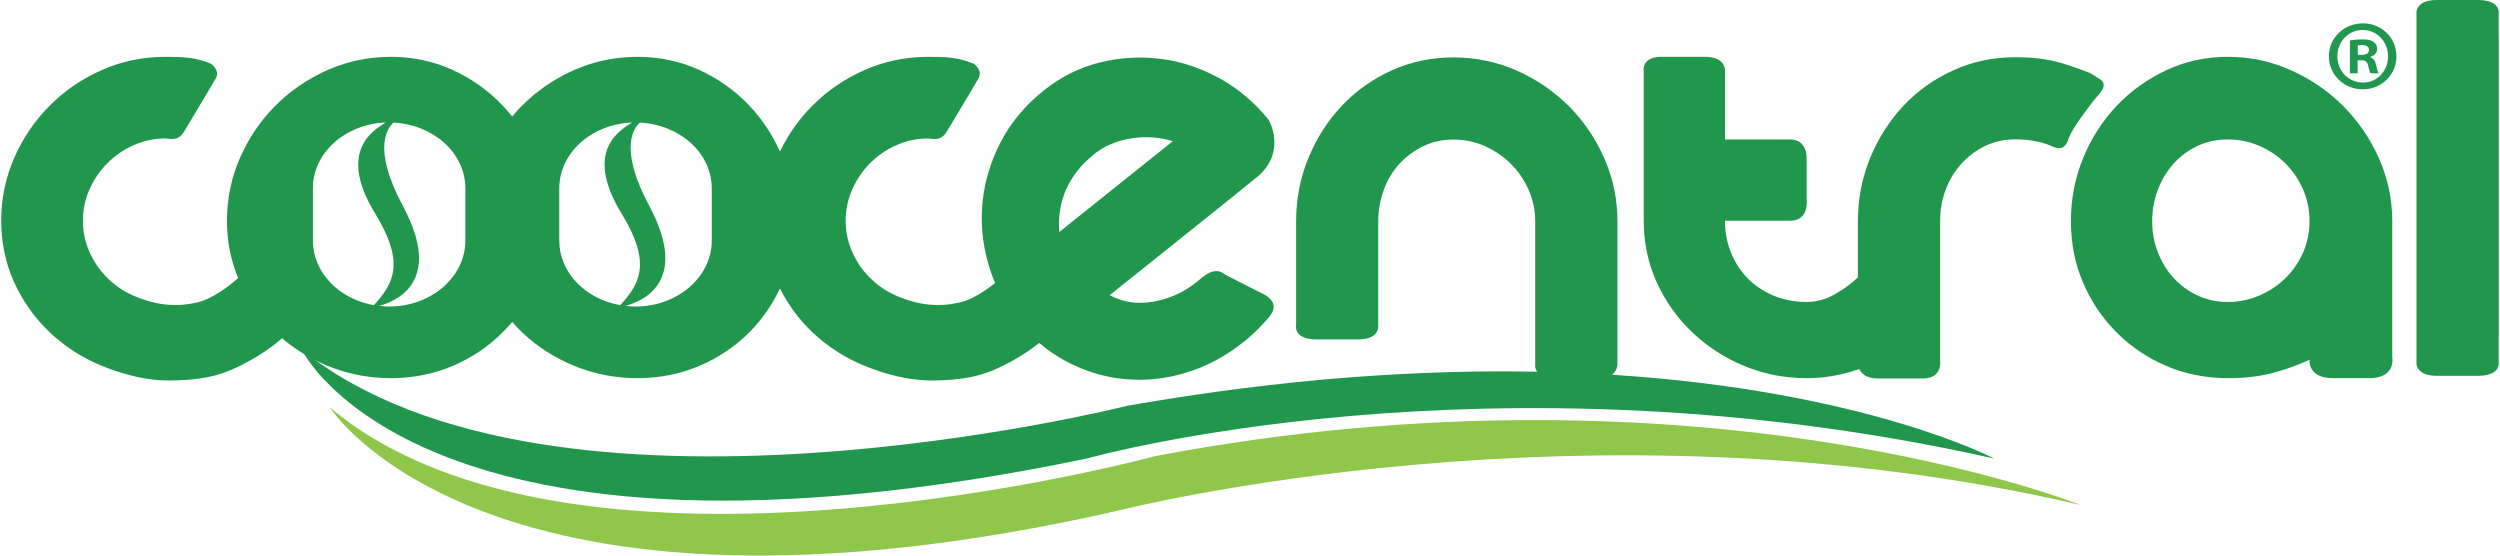
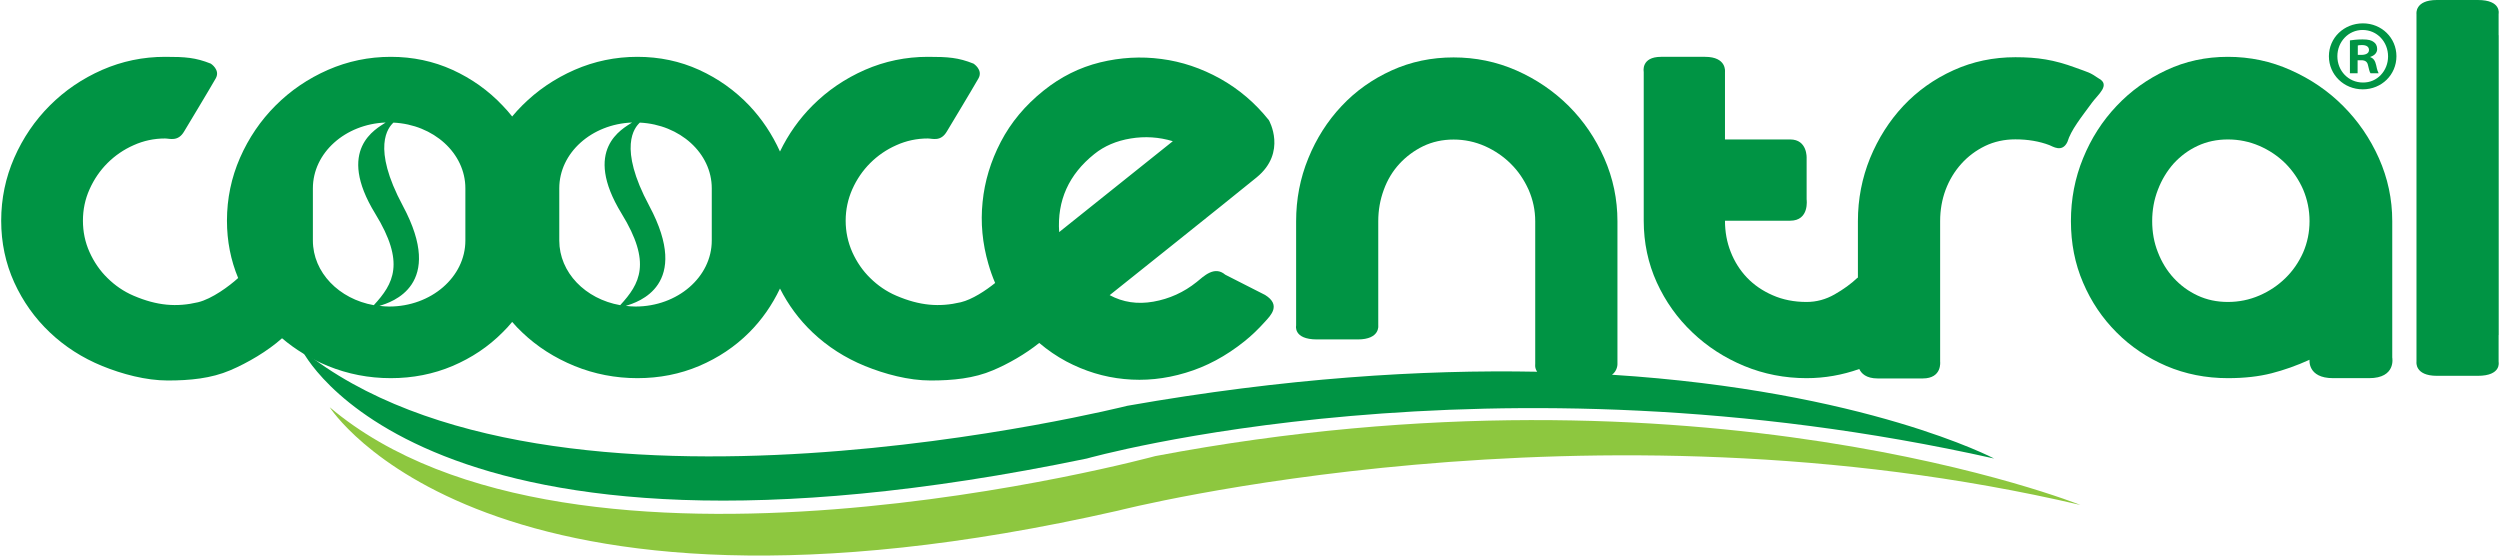
<svg xmlns="http://www.w3.org/2000/svg" xml:space="preserve" width="225px" height="50px" version="1.1" style="shape-rendering:geometricPrecision; text-rendering:geometricPrecision; image-rendering:optimizeQuality; fill-rule:evenodd; clip-rule:evenodd" viewBox="0 0 256.66 57.09">
  <defs>
    <style type="text/css">
   
-     .fil1 {fill:#21974E;fill-rule:nonzero}
-     .fil0 {fill:#8FC74A;fill-rule:nonzero}
+     .fil1 {fill:#009444;fill-rule:nonzero}
+     .fil0 {fill:#8DC73F;fill-rule:nonzero}
   
  </style>
  </defs>
  <g id="Capa_x0020_1">
    <path class="fil0" d="M213.66 51.89c0,0 -38.97,-15.65 -95.07,-5.02 0,0 -59.64,16.25 -84.83,-5.02 0,0 16.03,25.39 80.99,10.63 0,0 48.42,-12.4 98.91,-0.59z" />
    <path class="fil1" d="M228.82 5.84c2.26,0 4.42,0.45 6.46,1.37 2.04,0.91 3.84,2.13 5.38,3.68 1.54,1.54 2.77,3.33 3.68,5.37 0.91,2.05 1.37,4.2 1.37,6.46l0 14.02c0,0 0.42,2.12 -2.38,2.12 -2.81,0 -1.04,0 -3.7,0 -2.65,0 -2.42,-1.89 -2.42,-1.89 -1.32,0.6 -2.62,1.06 -3.91,1.39 -1.29,0.33 -2.78,0.5 -4.48,0.5 -2.26,0 -4.37,-0.42 -6.32,-1.25 -1.95,-0.84 -3.66,-1.98 -5.12,-3.45 -1.46,-1.46 -2.61,-3.16 -3.44,-5.11 -0.84,-1.95 -1.25,-4.06 -1.25,-6.33 0,-2.26 0.41,-4.41 1.25,-6.46 0.83,-2.04 1.98,-3.83 3.44,-5.37 1.46,-1.55 3.17,-2.77 5.12,-3.68 1.95,-0.92 4.06,-1.37 6.32,-1.37zm0 8.49l0 0c-1.13,0 -2.17,0.22 -3.11,0.66 -0.95,0.44 -1.76,1.05 -2.46,1.81 -0.69,0.78 -1.23,1.67 -1.62,2.69 -0.4,1.03 -0.59,2.1 -0.59,3.23 0,1.14 0.19,2.21 0.59,3.21 0.39,1.01 0.93,1.89 1.62,2.64 0.7,0.76 1.51,1.36 2.46,1.8 0.94,0.44 1.98,0.66 3.11,0.66 1.13,0 2.21,-0.22 3.23,-0.66 1.02,-0.44 1.92,-1.04 2.69,-1.8 0.77,-0.75 1.37,-1.63 1.82,-2.64 0.43,-1 0.65,-2.07 0.65,-3.21 0,-1.13 -0.22,-2.2 -0.65,-3.23 -0.45,-1.02 -1.05,-1.91 -1.82,-2.69 -0.77,-0.76 -1.67,-1.37 -2.69,-1.81 -1.02,-0.44 -2.1,-0.66 -3.23,-0.66z" />
    <path class="fil1" d="M215.53 8.05c-0.94,-0.64 -0.97,-0.58 -2.38,-1.1 -2.2,-0.81 -3.87,-1.07 -6.17,-1.07 -2.26,0 -4.38,0.44 -6.36,1.34 -1.99,0.9 -3.7,2.12 -5.15,3.66 -1.44,1.54 -2.58,3.33 -3.42,5.37 -0.83,2.05 -1.25,4.2 -1.25,6.47l0 5.84 -0.03 -0.03c-0.66,0.63 -1.45,1.2 -2.36,1.72 -0.91,0.52 -1.87,0.78 -2.88,0.78 -1.29,0 -2.45,-0.23 -3.49,-0.69 -1.04,-0.45 -1.92,-1.06 -2.64,-1.81 -0.72,-0.76 -1.28,-1.64 -1.67,-2.64 -0.4,-1.01 -0.59,-2.08 -0.59,-3.21 0,0 4.7,0 6.7,0 2,0 1.69,-2.19 1.69,-2.19l0 -4.25c0,0 0.1,-1.91 -1.69,-1.91 -1.79,0 -6.7,0 -6.7,0l0 -6.95c0,0 0.2,-1.54 -2.05,-1.54 -2.26,0 -2.41,0 -4.51,0 -2.1,0 -1.79,1.54 -1.79,1.54l0 15.3c0,2.26 0.45,4.38 1.34,6.34 0.9,1.97 2.12,3.68 3.66,5.14 1.54,1.47 3.31,2.61 5.33,3.45 2.01,0.83 4.15,1.25 6.41,1.25 1.86,0 3.66,-0.32 5.41,-0.94 0.21,0.45 0.7,0.97 1.89,0.97 2.08,0 2.6,0 4.63,0 2.02,0 1.79,-1.74 1.79,-1.74l0 -14.43c0,-1.14 0.19,-2.21 0.56,-3.21 0.38,-1.01 0.92,-1.9 1.61,-2.67 0.69,-0.77 1.51,-1.38 2.45,-1.84 0.94,-0.45 1.98,-0.68 3.11,-0.68 1.29,0 2.46,0.2 3.49,0.59 0.33,0.12 1.32,0.82 1.86,-0.33 0.38,-1.24 1.39,-2.48 2.54,-4.05 0.6,-0.82 1.93,-1.81 0.66,-2.48z" />
    <path class="fil1" d="M256.64 34.43l0.01 0 0 -30.81 -0.01 0 0 -2.19c0,0 0.32,-1.43 -2.14,-1.43 -2.45,0 -1.89,0 -4.2,0 -2.3,0 -2.1,1.43 -2.1,1.43l0 35.76c0,0 -0.2,1.43 2.1,1.43 2.31,0 1.75,0 4.2,0 2.46,0 2.14,-1.43 2.14,-1.43l0 -2.76z" />
    <path class="fil1" d="M165.53 38.51c0.57,-0.42 0.56,-1.08 0.56,-1.08l0 -14.69c0,-2.27 -0.45,-4.42 -1.35,-6.47 -0.9,-2.04 -2.11,-3.83 -3.65,-5.37 -1.55,-1.54 -3.34,-2.76 -5.38,-3.66 -2.05,-0.9 -4.2,-1.34 -6.46,-1.34 -2.27,0 -4.39,0.44 -6.37,1.34 -1.98,0.9 -3.7,2.12 -5.14,3.66 -1.45,1.54 -2.59,3.33 -3.42,5.37 -0.84,2.05 -1.25,4.2 -1.25,6.47l0 10.71c0,0 -0.32,1.43 2.14,1.43 2.46,0 1.89,0 4.2,0 2.3,0 2.1,-1.43 2.1,-1.43l0 -10.71c0,-1.14 0.19,-2.21 0.57,-3.24 0.37,-1.02 0.91,-1.91 1.6,-2.66 0.69,-0.75 1.51,-1.36 2.45,-1.82 0.95,-0.45 1.98,-0.68 3.12,-0.68 1.13,0 2.21,0.23 3.23,0.68 1.02,0.46 1.91,1.07 2.66,1.82 0.76,0.75 1.36,1.64 1.82,2.66 0.45,1.03 0.68,2.1 0.68,3.24l0 14.69c0,0 -0.07,0.39 0.2,0.77 -11.83,-0.23 -25.87,0.64 -42.12,3.5 0,0 -59.14,14.91 -84.83,-5.76 0,0 12.11,25.4 80.67,11.18 0,0 41.21,-11.66 93.24,0 0,0 -13.17,-6.95 -39.27,-8.61z" />
    <path class="fil1" d="M246.14 5.78c0,1.9 -1.52,3.4 -3.46,3.4 -1.94,0 -3.48,-1.5 -3.48,-3.4 0,-1.89 1.54,-3.38 3.5,-3.38 1.92,0 3.44,1.49 3.44,3.38zm-6.07 0l0 0c0,1.5 1.13,2.7 2.63,2.7 1.46,0.02 2.58,-1.2 2.58,-2.68 0,-1.5 -1.12,-2.72 -2.62,-2.72 -1.46,0 -2.59,1.22 -2.59,2.7zm2.08 1.75l0 0 -0.79 0 0 -3.38c0.31,-0.04 0.74,-0.1 1.3,-0.1 0.64,0 0.93,0.1 1.15,0.27 0.21,0.14 0.35,0.39 0.35,0.72 0,0.41 -0.31,0.68 -0.7,0.8l0 0.04c0.33,0.11 0.5,0.38 0.6,0.83 0.1,0.51 0.19,0.7 0.25,0.82l-0.83 0c-0.1,-0.12 -0.16,-0.41 -0.26,-0.82 -0.07,-0.35 -0.27,-0.52 -0.7,-0.52l-0.37 0 0 1.34zm0.02 -1.89l0 0 0.37 0c0.43,0 0.78,-0.15 0.78,-0.5 0,-0.31 -0.23,-0.51 -0.72,-0.51 -0.21,0 -0.35,0.02 -0.43,0.04l0 0.97z" />
    <path class="fil1" d="M129.88 30.31l-4.09 -2.08c-1.12,-0.96 -2.22,0.17 -2.94,0.75 -1.32,1.06 -2.81,1.73 -4.45,2.02 -1.64,0.29 -3.14,0.06 -4.49,-0.67 0,0 11.95,-9.53 15.1,-12.1 3.16,-2.58 1.26,-5.88 1.26,-5.88 -1.41,-1.77 -3.08,-3.19 -5.01,-4.27 -1.93,-1.07 -3.94,-1.75 -6.04,-2.02 -2.09,-0.28 -4.19,-0.16 -6.29,0.35 -2.11,0.52 -4.04,1.48 -5.81,2.9 -1.89,1.51 -3.36,3.27 -4.4,5.27 -1.04,2 -1.66,4.06 -1.87,6.18 -0.22,2.12 -0.02,4.25 0.6,6.38 0.19,0.66 0.42,1.31 0.69,1.94 -0.97,0.78 -2.36,1.7 -3.53,1.98 -2.21,0.52 -4.21,0.36 -6.62,-0.67 -1.03,-0.44 -1.92,-1.06 -2.69,-1.82 -0.77,-0.75 -1.38,-1.64 -1.84,-2.66 -0.45,-1.02 -0.68,-2.1 -0.68,-3.23 0,-1.13 0.23,-2.21 0.68,-3.23 0.46,-1.03 1.07,-1.92 1.84,-2.69 0.77,-0.77 1.67,-1.39 2.69,-1.84 1.02,-0.46 2.1,-0.69 3.23,-0.69 0.49,0 1.34,0.36 1.97,-0.74 0,0 2.67,-4.43 3.24,-5.44 0.49,-0.87 -0.51,-1.51 -0.51,-1.51 -1.57,-0.63 -2.62,-0.7 -4.7,-0.7 -2.26,0 -4.42,0.45 -6.46,1.34 -2.05,0.9 -3.84,2.12 -5.38,3.66 -1.37,1.37 -2.49,2.95 -3.35,4.73 -0.81,-1.78 -1.86,-3.36 -3.16,-4.73 -1.47,-1.54 -3.18,-2.76 -5.15,-3.66 -1.96,-0.89 -4.07,-1.34 -6.34,-1.34 -2.26,0 -4.42,0.45 -6.46,1.34 -2.05,0.9 -3.84,2.12 -5.38,3.66 -0.36,0.36 -0.71,0.74 -1.03,1.13 -0.31,-0.39 -0.64,-0.77 -0.99,-1.13 -1.46,-1.54 -3.17,-2.76 -5.14,-3.66 -1.96,-0.89 -4.08,-1.34 -6.34,-1.34 -2.27,0 -4.42,0.45 -6.46,1.34 -2.05,0.9 -3.84,2.12 -5.38,3.66 -1.54,1.54 -2.76,3.33 -3.66,5.38 -0.89,2.04 -1.34,4.19 -1.34,6.46 0,2.09 0.39,4.06 1.15,5.89 -0.91,0.83 -2.68,2.14 -4.12,2.49 -2.21,0.52 -4.21,0.36 -6.62,-0.67 -1.03,-0.44 -1.92,-1.06 -2.69,-1.82 -0.77,-0.75 -1.38,-1.64 -1.84,-2.66 -0.46,-1.02 -0.68,-2.1 -0.68,-3.23 0,-1.13 0.22,-2.21 0.68,-3.23 0.46,-1.03 1.07,-1.92 1.84,-2.69 0.77,-0.77 1.67,-1.39 2.69,-1.84 1.02,-0.46 2.1,-0.69 3.23,-0.69 0.48,0 1.34,0.36 1.97,-0.74 0,0 2.67,-4.43 3.24,-5.44 0.49,-0.87 -0.51,-1.51 -0.51,-1.51 -1.58,-0.63 -2.62,-0.7 -4.7,-0.7 -2.27,0 -4.42,0.45 -6.46,1.34 -2.05,0.9 -3.84,2.12 -5.38,3.66 -1.54,1.54 -2.76,3.33 -3.66,5.38 -0.89,2.04 -1.34,4.19 -1.34,6.46 0,2.26 0.45,4.38 1.34,6.34 0.9,1.97 2.12,3.68 3.66,5.14 1.54,1.46 3.33,2.61 5.38,3.45 2.04,0.83 4.48,1.49 6.74,1.49 2.27,0 4.46,-0.21 6.42,-1.05 1.79,-0.76 3.86,-1.98 5.32,-3.29 1.39,1.18 2.96,2.13 4.72,2.85 2.04,0.83 4.19,1.25 6.46,1.25 2.26,0 4.38,-0.42 6.34,-1.25 1.97,-0.84 3.68,-1.98 5.14,-3.45 0.35,-0.34 0.68,-0.7 0.99,-1.08 0.32,0.38 0.67,0.74 1.03,1.08 1.54,1.47 3.33,2.61 5.38,3.45 2.04,0.83 4.2,1.25 6.46,1.25 2.27,0 4.38,-0.42 6.34,-1.25 1.97,-0.84 3.68,-1.98 5.15,-3.45 1.3,-1.3 2.35,-2.81 3.16,-4.51 0.86,1.7 1.98,3.21 3.35,4.51 1.54,1.46 3.33,2.61 5.38,3.45 2.04,0.83 4.48,1.49 6.75,1.49 2.26,0 4.45,-0.21 6.41,-1.05 1.57,-0.66 3.35,-1.68 4.75,-2.81 0.86,0.73 1.79,1.37 2.78,1.9 1.89,1 3.87,1.61 5.95,1.81 2.08,0.21 4.19,0 6.31,-0.64 2.13,-0.63 4.14,-1.71 6.03,-3.22 0.74,-0.59 1.45,-1.27 2.14,-2.04 0.56,-0.62 1.68,-1.7 0,-2.74zm-97.85 -5.59l0 0 0 -5.37c0,-3.64 3.32,-6.6 7.48,-6.76 -0.97,0.65 -5.14,2.73 -1.07,9.37 3.1,5.05 1.88,7.2 -0.15,9.4 -3.57,-0.63 -6.26,-3.36 -6.26,-6.64zm15.67 0l0 0c0,3.74 -3.51,6.78 -7.83,6.78 -0.34,0 -0.68,-0.03 -1,-0.07 1.25,-0.37 6.78,-2.11 2.41,-10.27 -3.26,-6.07 -1.49,-8.08 -0.97,-8.56 4.12,0.2 7.39,3.14 7.39,6.75l0 5.37zm9.65 0l0 0 0 -5.37c0,-3.64 3.32,-6.6 7.48,-6.76 -0.98,0.65 -5.14,2.73 -1.07,9.37 3.1,5.05 1.88,7.2 -0.15,9.4 -3.58,-0.63 -6.26,-3.36 -6.26,-6.64zm15.67 0l0 0c0,3.74 -3.51,6.78 -7.84,6.78 -0.34,0 -0.67,-0.03 -1,-0.07 1.26,-0.37 6.78,-2.11 2.42,-10.27 -3.26,-6.07 -1.49,-8.08 -0.97,-8.56 4.12,0.2 7.39,3.14 7.39,6.75l0 5.37zm35.7 -0.87l0 0c-0.22,-3.25 0.99,-5.92 3.61,-8.02 1.03,-0.83 2.28,-1.36 3.74,-1.6 1.46,-0.24 2.9,-0.15 4.33,0.28l-11.68 9.34z" />
  </g>
</svg>
